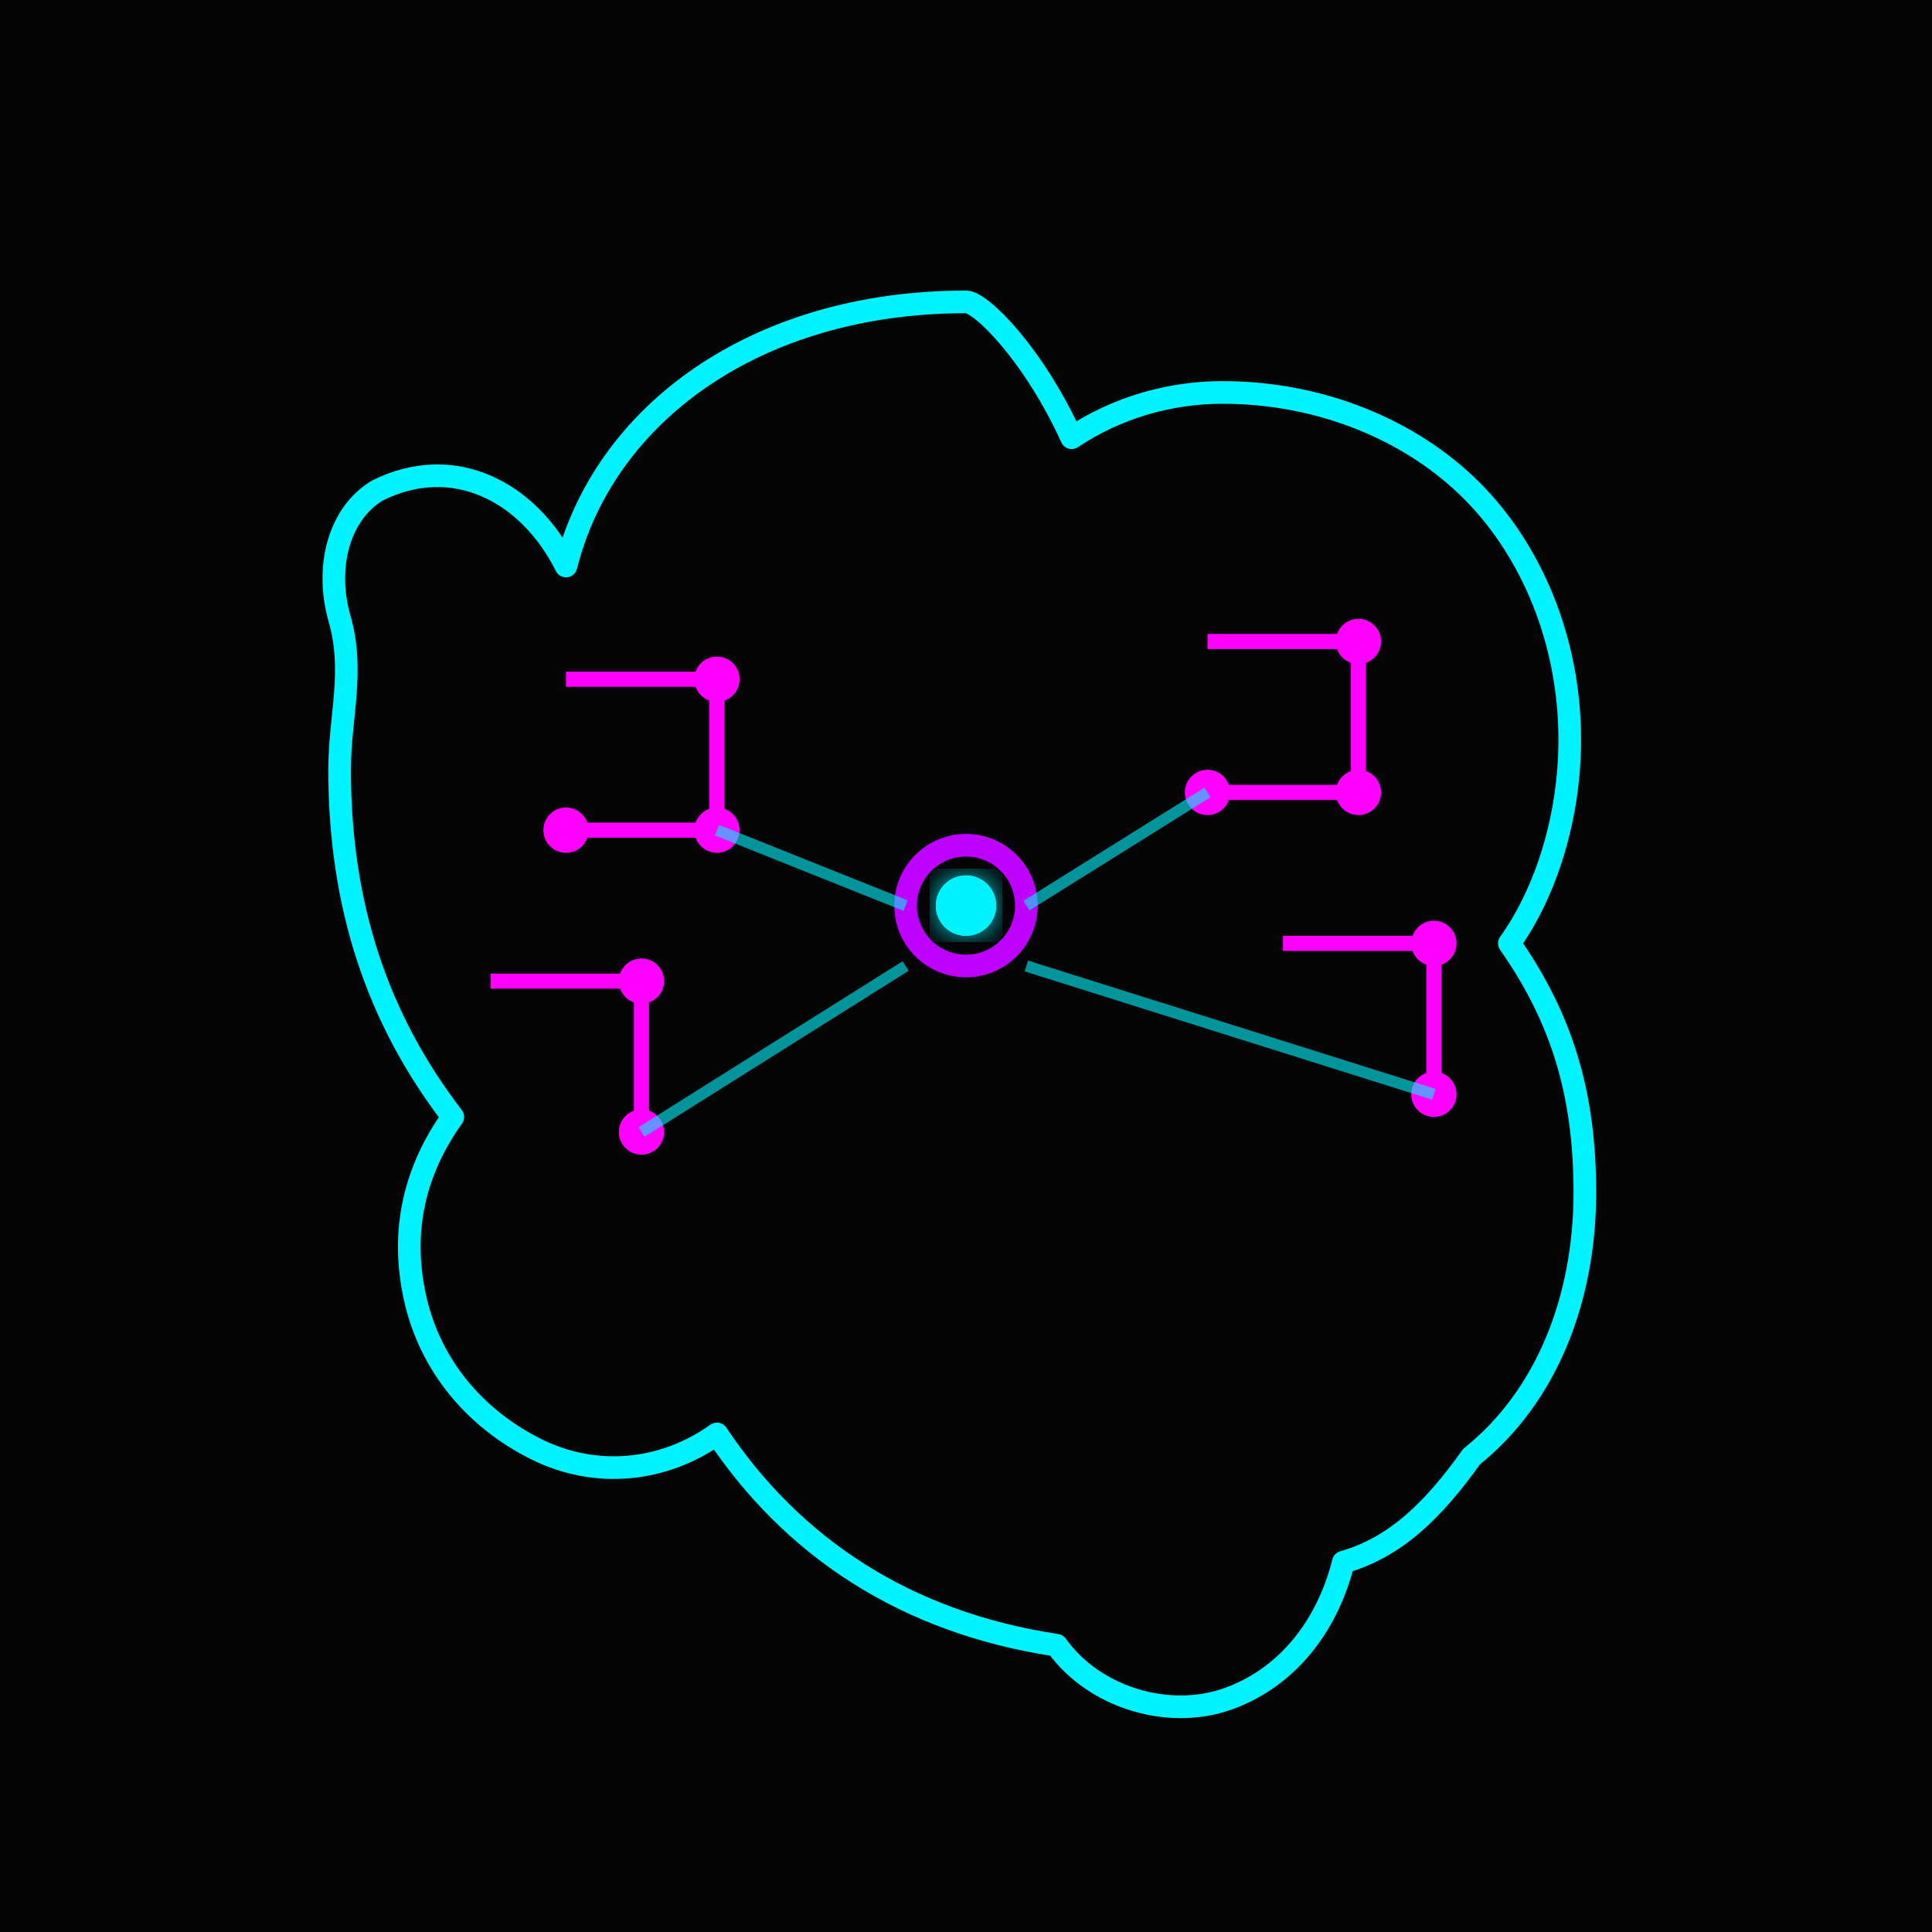
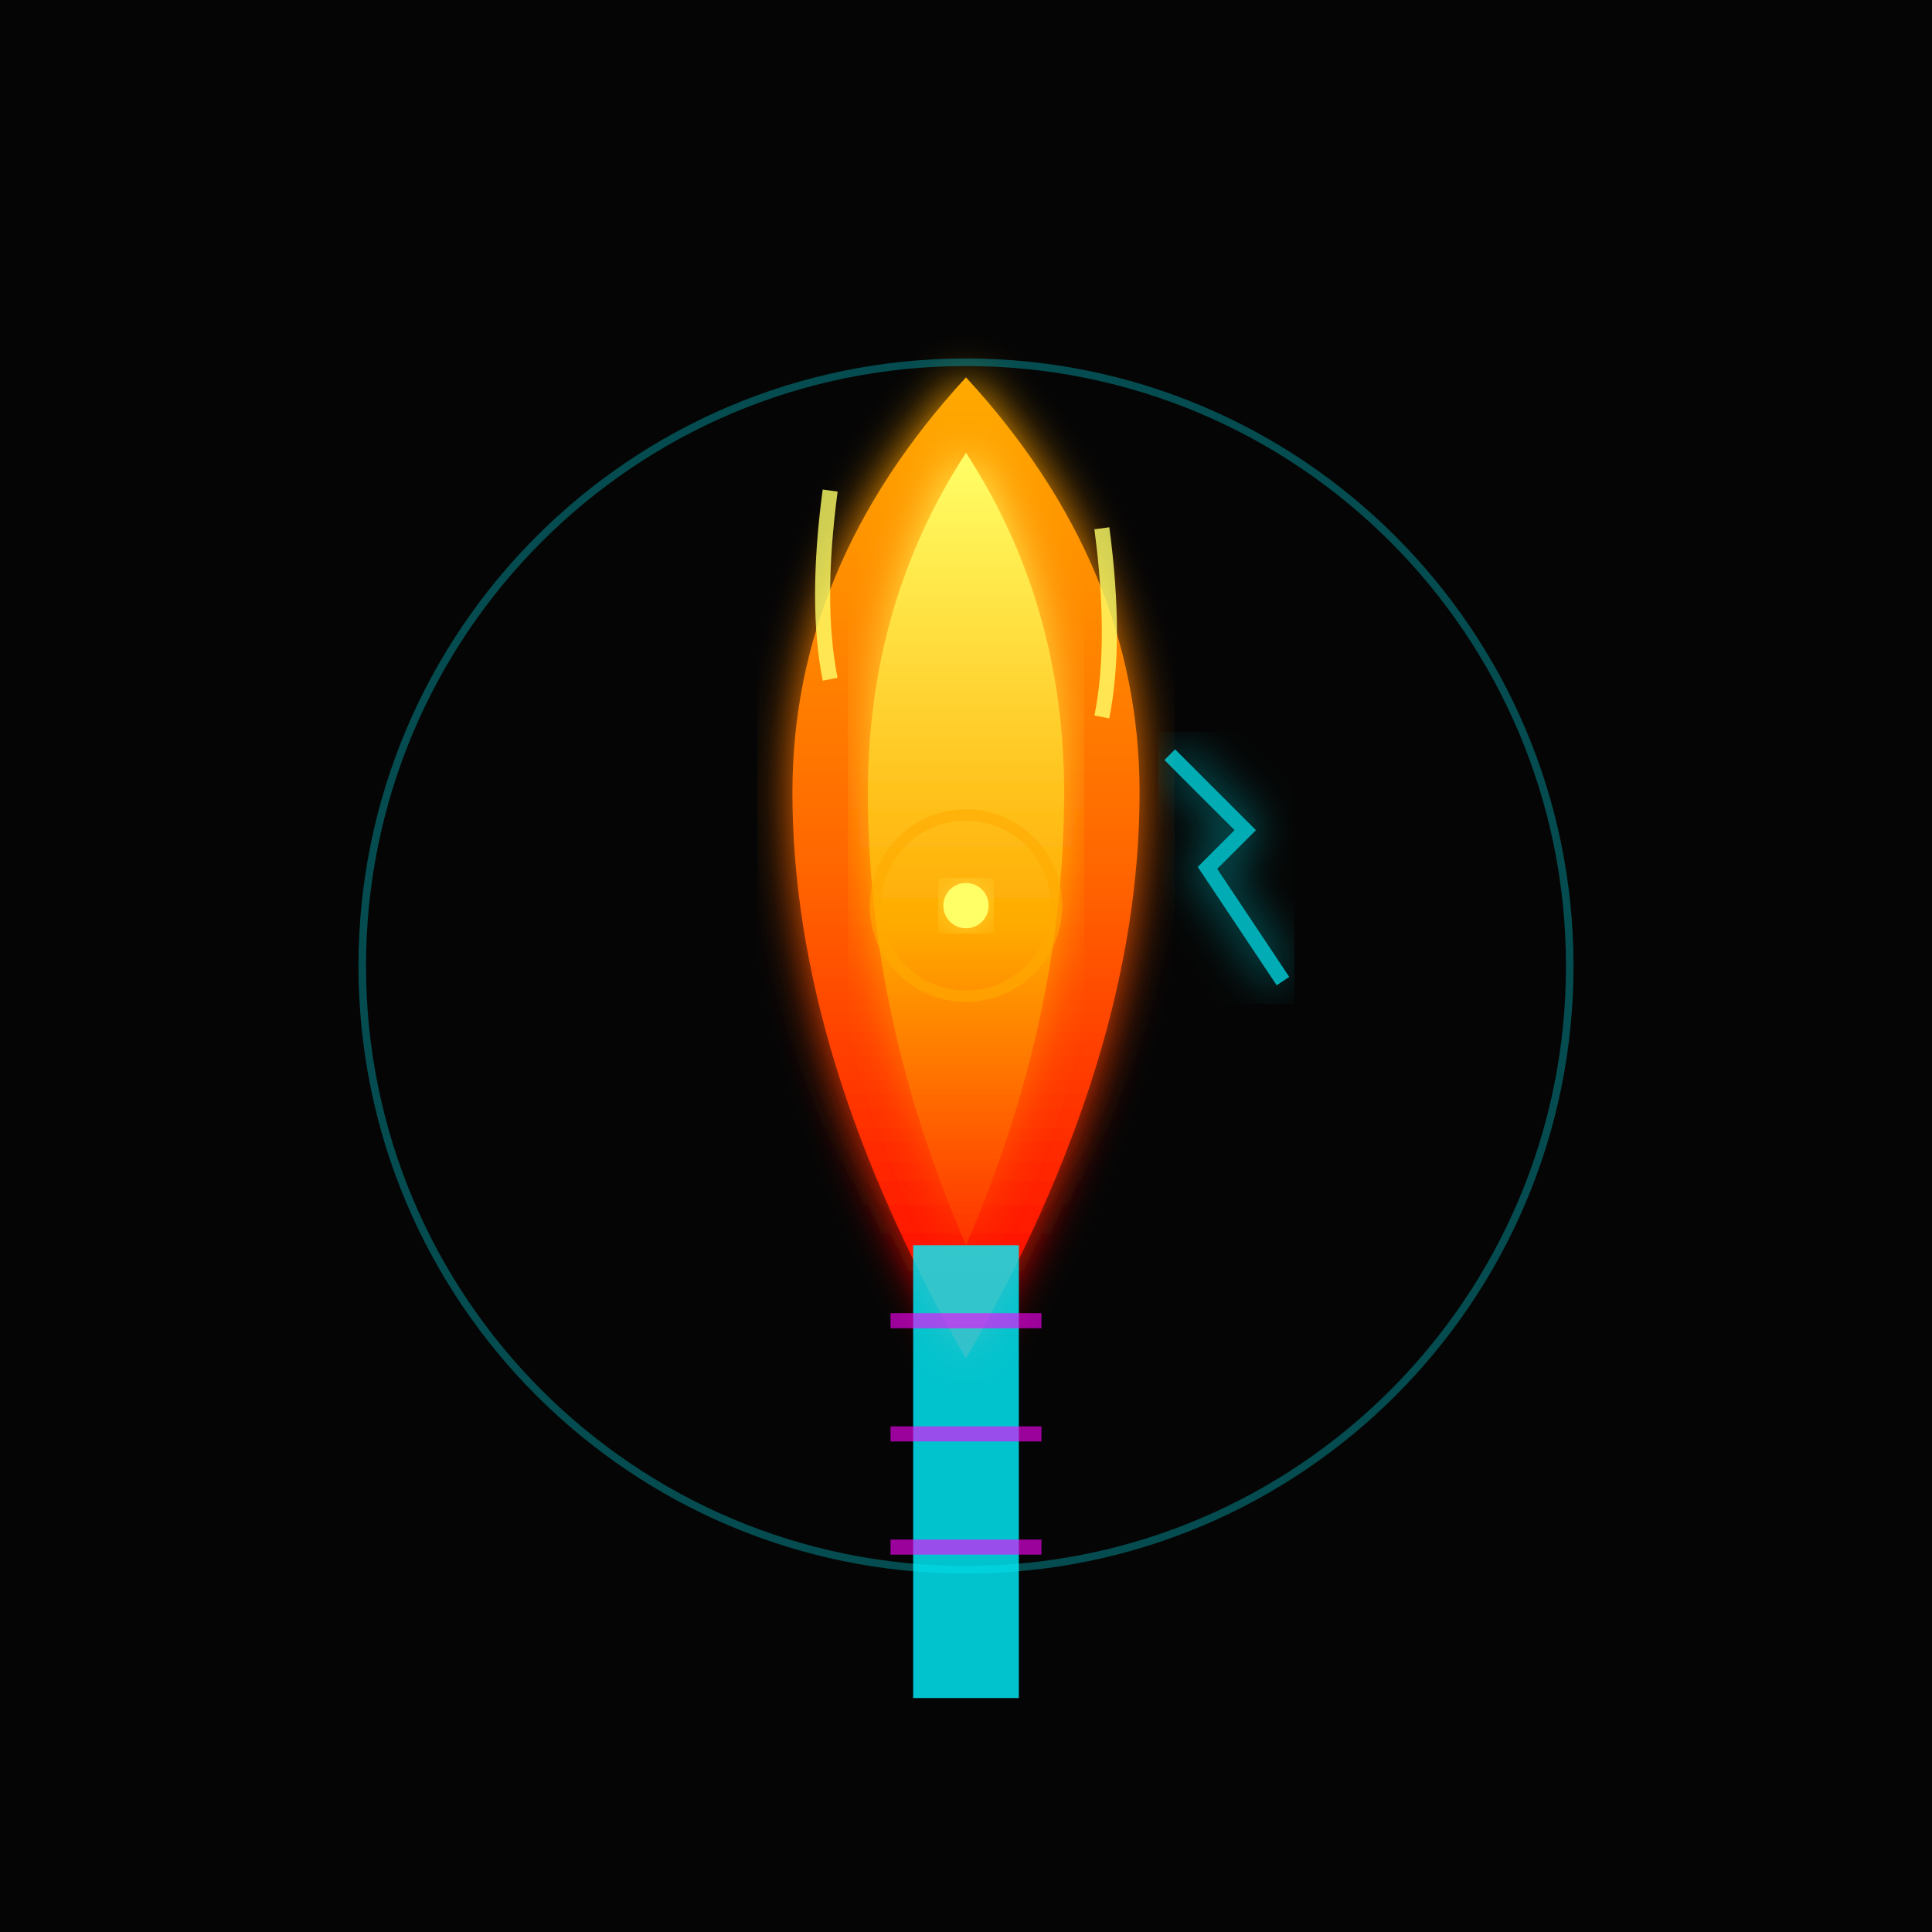
<svg xmlns="http://www.w3.org/2000/svg" viewBox="0 0 256 256" width="256" height="256">
  <rect width="256" height="256" fill="#050505" />
-   <path d="M 128 40 C 100 40 80 55 75 75 C 70 65 60 60 50 65 C 45 68 43 75 45 82 C 47 89 45 95 45 102 C 45 120 50 135 60 148 C 55 155 53 163 55 172 C 57 181 63 188 71 192 C 79 196 88 195 95 190 C 105 205 120 215 140 218 C 145 225 155 228 163 225 C 171 222 176 215 178 207 C 185 205 190 200 195 193 C 205 185 210 172 210 158 C 210 145 207 135 200 125 C 205 118 208 108 208 98 C 208 85 203 73 195 65 C 187 57 175 52 162 52 C 155 52 148 54 142 58 C 137 47 130 40 128 40 Z" fill="none" stroke="#00f3ff" stroke-width="3" stroke-linejoin="round" />
-   <line x1="75" y1="90" x2="95" y2="90" stroke="#ff00ff" stroke-width="2" />
-   <circle cx="95" cy="90" r="3" fill="#ff00ff" />
-   <line x1="95" y1="90" x2="95" y2="110" stroke="#ff00ff" stroke-width="2" />
-   <circle cx="95" cy="110" r="3" fill="#ff00ff" />
-   <line x1="95" y1="110" x2="75" y2="110" stroke="#ff00ff" stroke-width="2" />
-   <circle cx="75" cy="110" r="3" fill="#ff00ff" />
-   <line x1="65" y1="130" x2="85" y2="130" stroke="#ff00ff" stroke-width="2" />
-   <circle cx="85" cy="130" r="3" fill="#ff00ff" />
-   <line x1="85" y1="130" x2="85" y2="150" stroke="#ff00ff" stroke-width="2" />
-   <circle cx="85" cy="150" r="3" fill="#ff00ff" />
-   <line x1="160" y1="85" x2="180" y2="85" stroke="#ff00ff" stroke-width="2" />
-   <circle cx="180" cy="85" r="3" fill="#ff00ff" />
-   <line x1="180" y1="85" x2="180" y2="105" stroke="#ff00ff" stroke-width="2" />
-   <circle cx="180" cy="105" r="3" fill="#ff00ff" />
-   <line x1="180" y1="105" x2="160" y2="105" stroke="#ff00ff" stroke-width="2" />
-   <circle cx="160" cy="105" r="3" fill="#ff00ff" />
-   <line x1="170" y1="125" x2="190" y2="125" stroke="#ff00ff" stroke-width="2" />
-   <circle cx="190" cy="125" r="3" fill="#ff00ff" />
-   <line x1="190" y1="125" x2="190" y2="145" stroke="#ff00ff" stroke-width="2" />
-   <circle cx="190" cy="145" r="3" fill="#ff00ff" />
-   <circle cx="128" cy="120" r="8" fill="none" stroke="#bd00ff" stroke-width="3" />
-   <circle cx="128" cy="120" r="4" fill="#00f3ff" />
-   <line x1="95" y1="110" x2="120" y2="120" stroke="#00f3ff" stroke-width="1.5" opacity="0.6" />
-   <line x1="160" y1="105" x2="136" y2="120" stroke="#00f3ff" stroke-width="1.5" opacity="0.6" />
-   <line x1="85" y1="150" x2="120" y2="128" stroke="#00f3ff" stroke-width="1.5" opacity="0.6" />
-   <line x1="190" y1="145" x2="136" y2="128" stroke="#00f3ff" stroke-width="1.5" opacity="0.6" />
  <defs>
-     <filter id="glow">
-       <feGaussianBlur stdDeviation="2" result="coloredBlur" />
+     <filter id="fire-glow">
+       <feGaussianBlur stdDeviation="3" result="coloredBlur" />
      <feMerge>
        <feMergeNode in="coloredBlur" />
        <feMergeNode in="SourceGraphic" />
      </feMerge>
    </filter>
+     <linearGradient id="fireGradient" x1="0%" y1="0%" x2="0%" y2="100%">
+       <stop offset="0%" style="stop-color:#ffaa00;stop-opacity:1" />
+       <stop offset="50%" style="stop-color:#ff6600;stop-opacity:1" />
+       <stop offset="100%" style="stop-color:#ff0000;stop-opacity:1" />
+     </linearGradient>
+     <linearGradient id="innerFireGradient" x1="0%" y1="0%" x2="0%" y2="100%">
+       <stop offset="0%" style="stop-color:#ffff66;stop-opacity:1" />
+       <stop offset="60%" style="stop-color:#ffaa00;stop-opacity:1" />
+       <stop offset="100%" style="stop-color:#ff3300;stop-opacity:1" />
+     </linearGradient>
  </defs>
-   <circle cx="128" cy="120" r="4" fill="#00f3ff" filter="url(#glow)" />
+   <path d="M 128 50 Q 105 75 105 105 Q 105 140 128 180 Q 151 140 151 105 Q 151 75 128 50 Z" fill="url(#fireGradient)" filter="url(#fire-glow)" />
+   <path d="M 128 60 Q 115 80 115 105 Q 115 135 128 165 Q 141 135 141 105 Q 141 80 128 60 Z" fill="url(#innerFireGradient)" filter="url(#fire-glow)" />
+   <rect x="121" y="165" width="14" height="60" fill="#00f3ff" opacity="0.8" />
+   <line x1="118" y1="175" x2="138" y2="175" stroke="#ff00ff" stroke-width="2" opacity="0.6" />
+   <line x1="118" y1="190" x2="138" y2="190" stroke="#ff00ff" stroke-width="2" opacity="0.6" />
+   <line x1="118" y1="205" x2="138" y2="205" stroke="#ff00ff" stroke-width="2" opacity="0.6" />
+   <path d="M 110 65 Q 108 80 110 90" stroke="#ffff66" stroke-width="2" fill="none" opacity="0.8" />
+   <path d="M 146 70 Q 148 85 146 95" stroke="#ffff66" stroke-width="2" fill="none" opacity="0.8" />
+   <path d="M 155 100 L 165 110 L 160 115 L 170 130" stroke="#00f3ff" stroke-width="2" fill="none" opacity="0.7" filter="url(#fire-glow)" />
+   <circle cx="128" cy="120" r="12" fill="none" stroke="#ffaa00" stroke-width="1.5" opacity="0.6" />
+   <circle cx="128" cy="120" r="3" fill="#ffff66" filter="url(#fire-glow)" />
+   <circle cx="128" cy="128" r="80" fill="none" stroke="#00f3ff" stroke-width="1" opacity="0.3" />
</svg>
